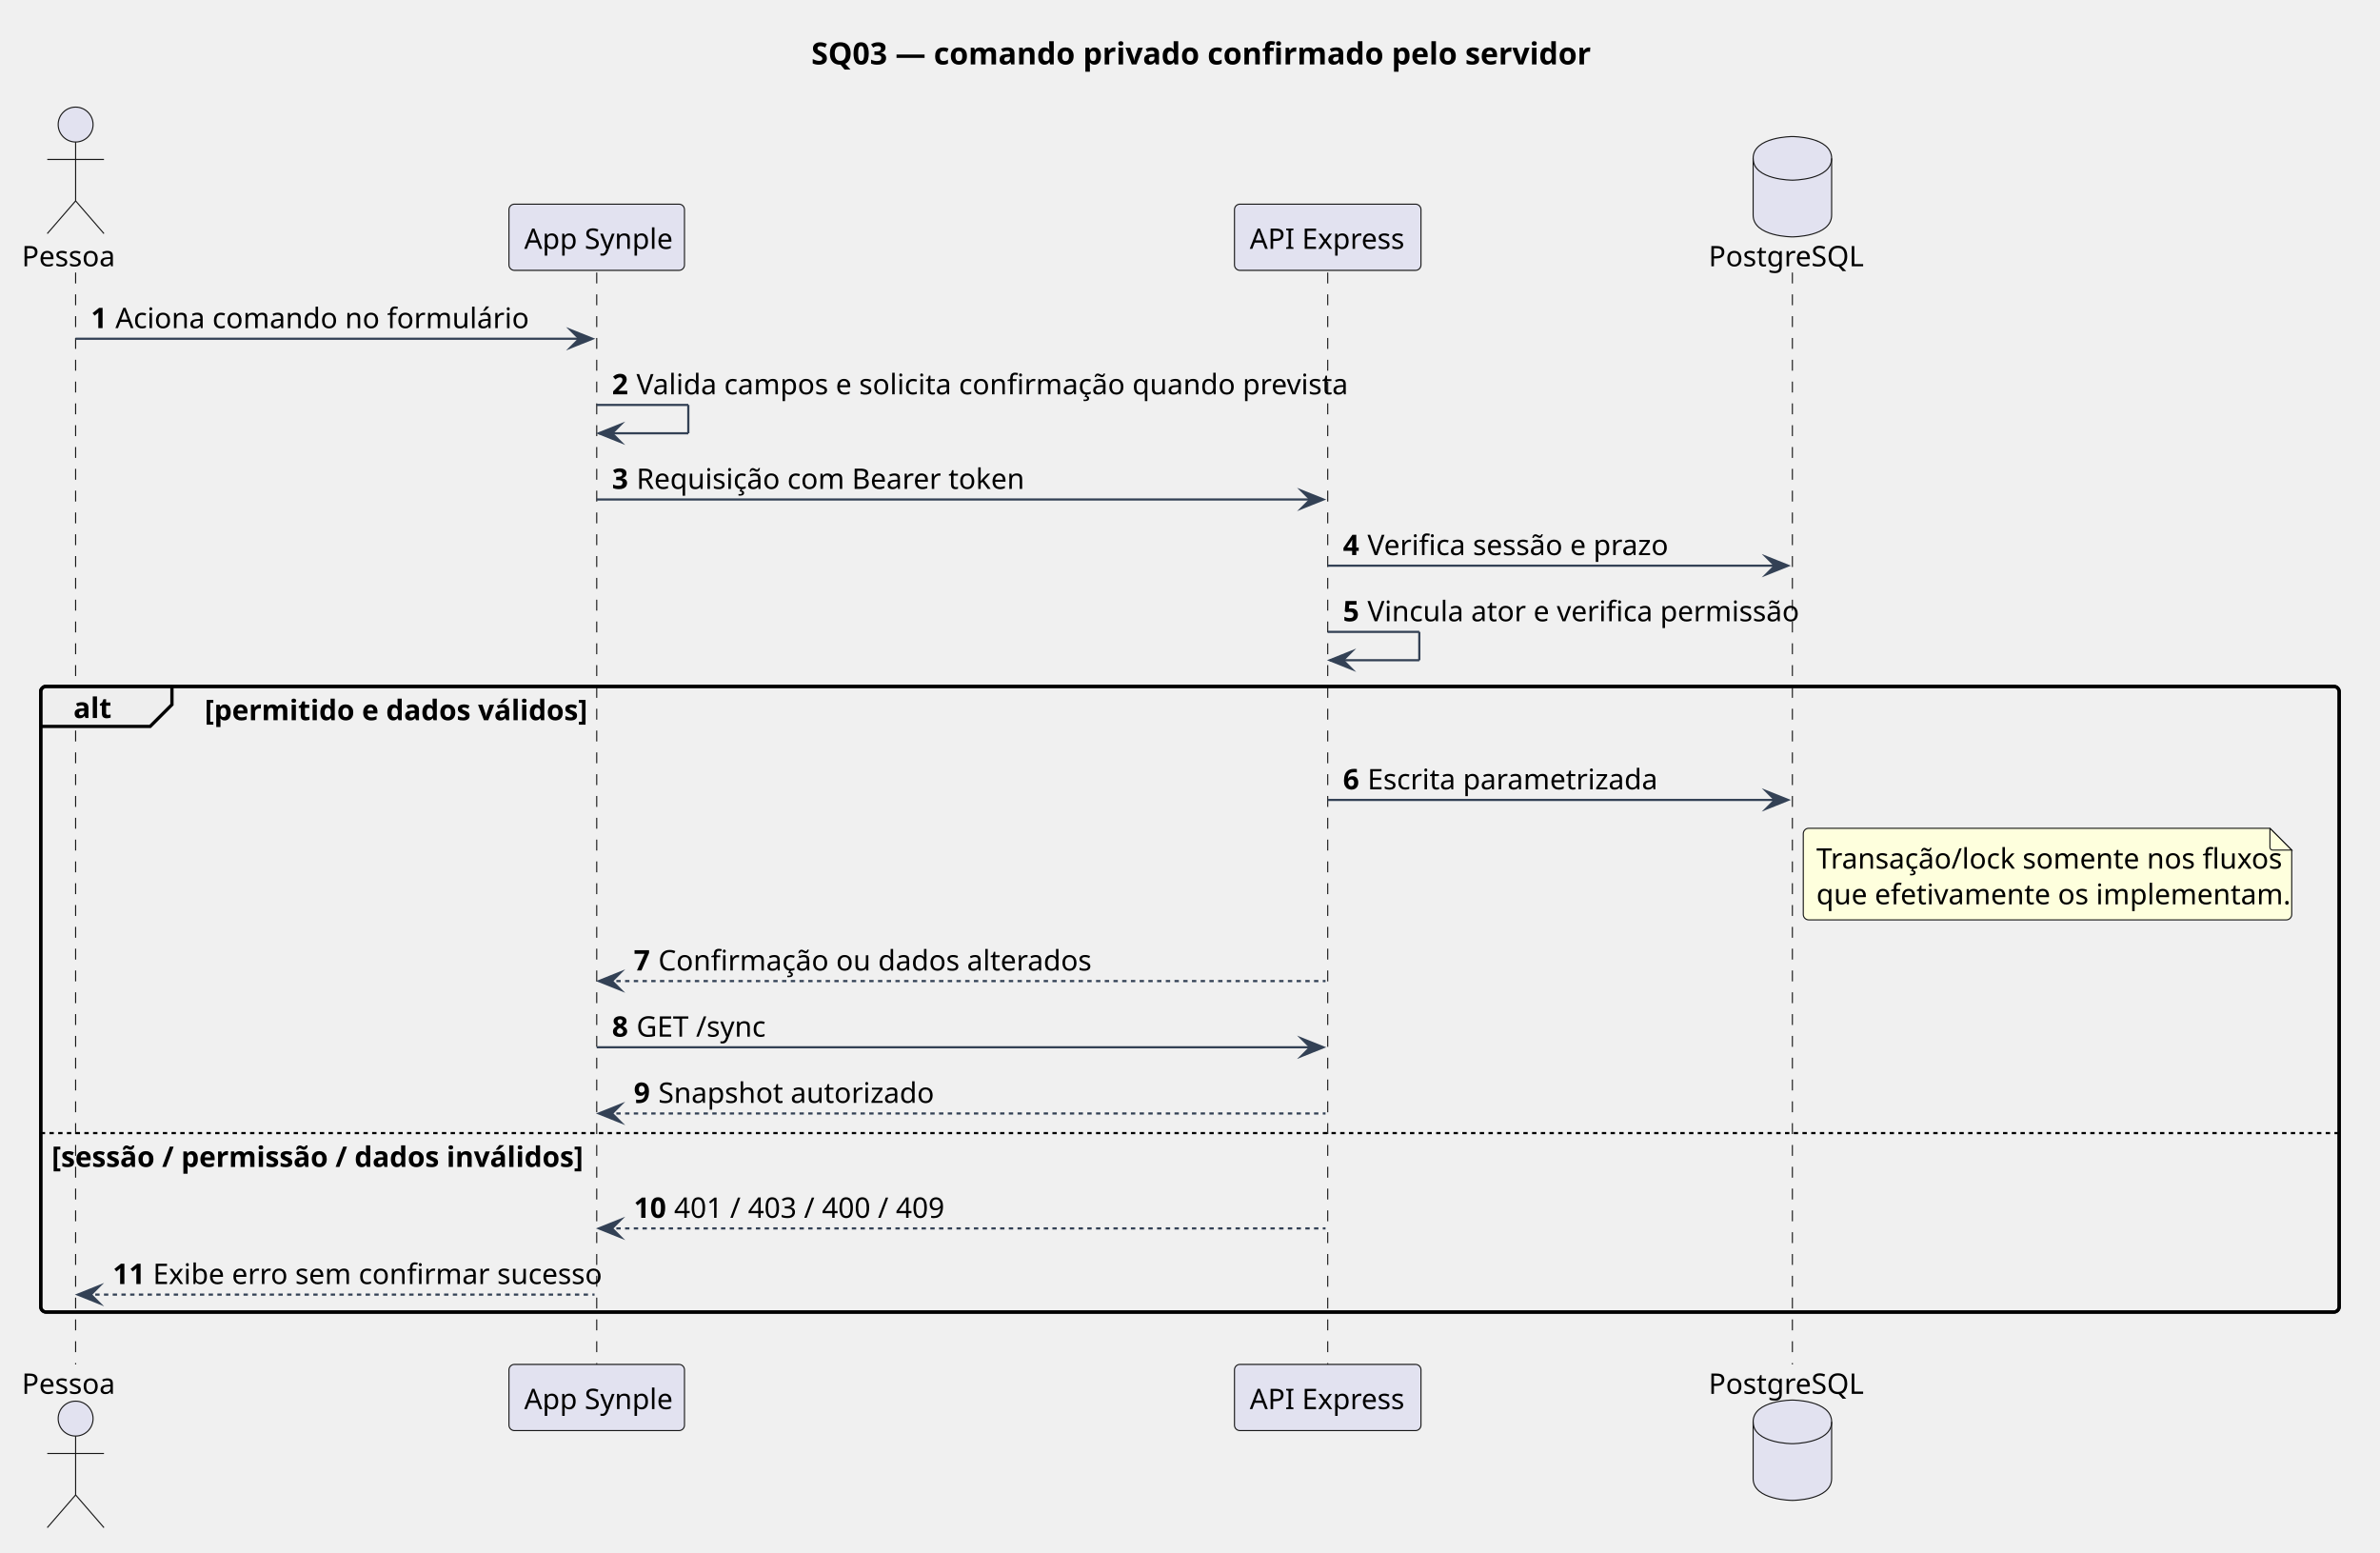
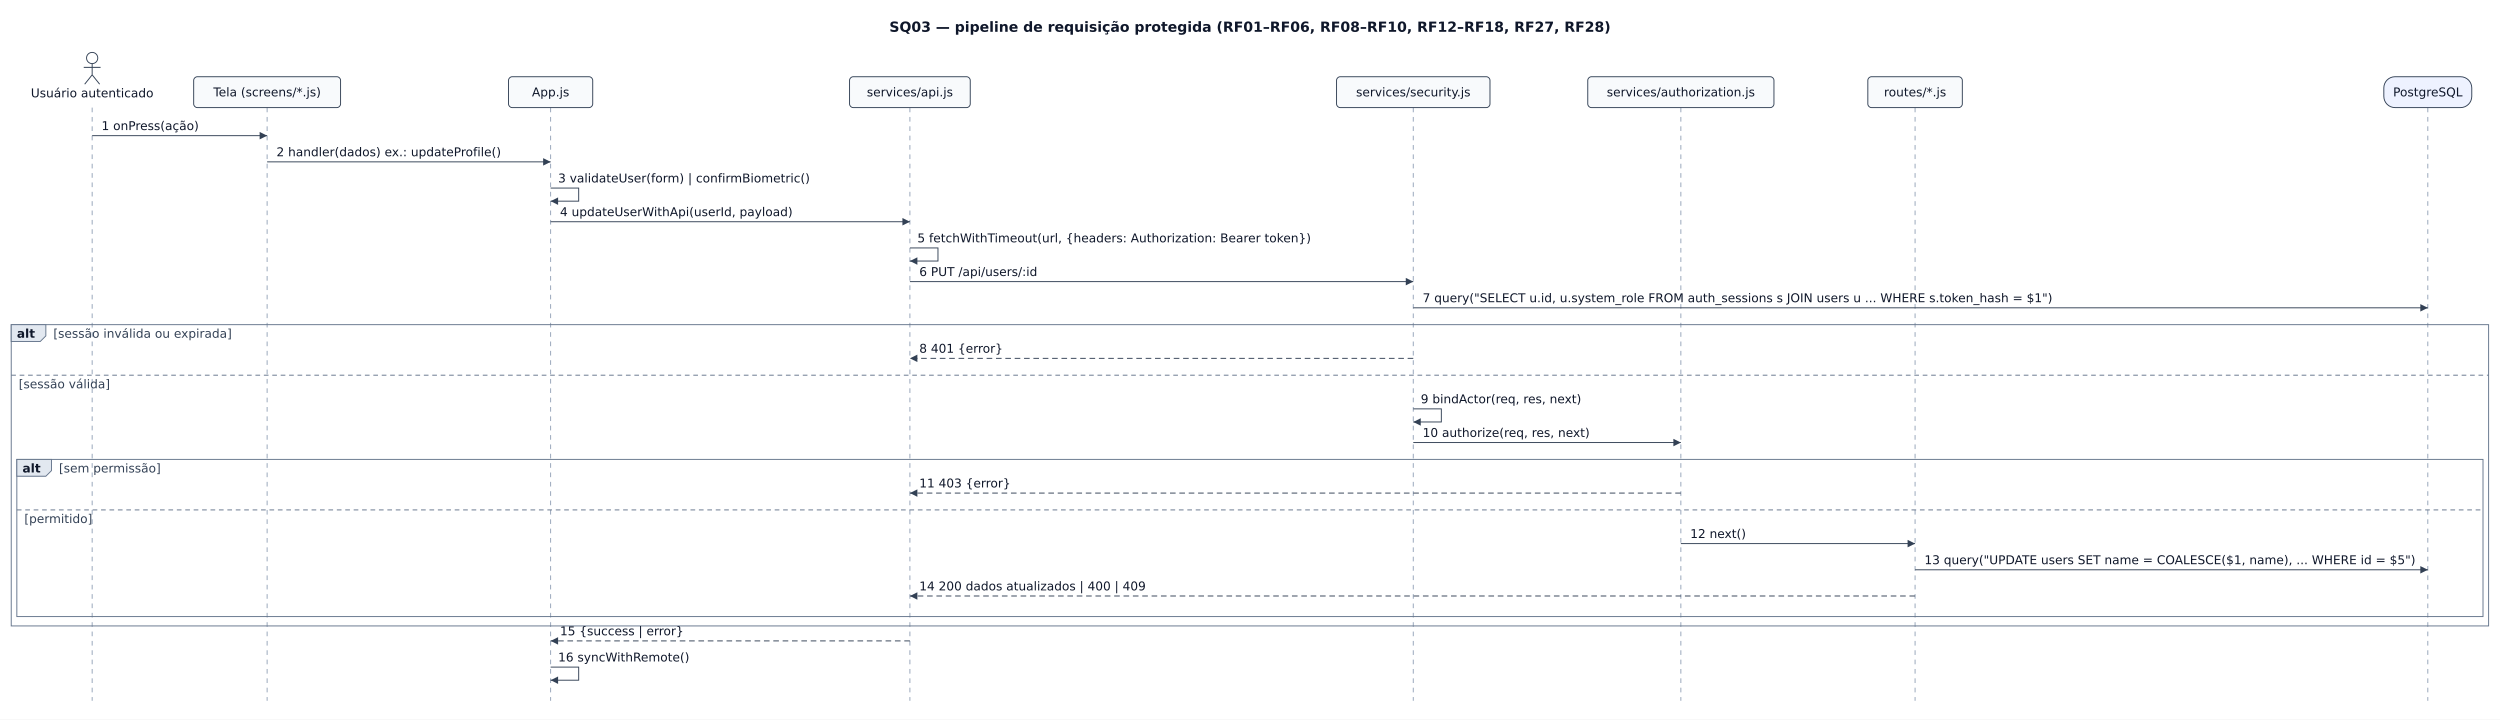
- <svg xmlns="http://www.w3.org/2000/svg" version="1.1" data-diagram-type="SEQUENCE" style="width:1478px;height:964px;background:#FFFFFF;" width="1478.75px" height="964.167px" viewBox="0 0 1478 964" zoomAndPan="magnify" preserveAspectRatio="none" contentStyleType="text/css">
-   <defs />
-   <g font-family="sans-serif" lengthAdjust="spacing">
-     <g class="title" data-source-line="11">
-       <text x="503.827" y="39.993" fill="#000" font-size="18.958" textLength="469.385" font-weight="700">SQ03 — comando privado confirmado pelo servidor</text>
-     </g>
-     <rect x="25.296" y="426.182" width="1427.368" height="388.466" fill="none" style="stroke:#000;stroke-width:2.031;" rx="3.385" ry="3.385" />
-     <g class="participant-lifeline" data-qualified-name="Pessoa" data-entity-uid="part1" id="part1-lifeline" data-source-line="13">
-       <g>
-         <rect x="42.223" y="169.218" width="10.833" height="677.93" fill="#000" fill-opacity="0" />
-         <line x1="46.963" y1="169.218" x2="46.963" y2="847.148" style="stroke:#181818;stroke-width:0.677;stroke-dasharray:6.771,6.771;" />
-       </g>
-     </g>
-     <g class="participant-lifeline" data-qualified-name="App" data-entity-uid="part2" id="part2-lifeline" data-source-line="14">
-       <g>
-         <rect x="365.83" y="169.218" width="10.833" height="677.93" fill="#000" fill-opacity="0" />
-         <line x1="370.569" y1="169.218" x2="370.569" y2="847.148" style="stroke:#181818;stroke-width:0.677;stroke-dasharray:6.771,6.771;" />
-       </g>
-     </g>
-     <g class="participant-lifeline" data-qualified-name="API" data-entity-uid="part3" id="part3-lifeline" data-source-line="15">
-       <g>
-         <rect x="819.788" y="169.218" width="10.833" height="677.93" fill="#000" fill-opacity="0" />
-         <line x1="824.527" y1="169.218" x2="824.527" y2="847.148" style="stroke:#181818;stroke-width:0.677;stroke-dasharray:6.771,6.771;" />
-       </g>
-     </g>
-     <g class="participant-lifeline" data-qualified-name="DB" data-entity-uid="part4" id="part4-lifeline" data-source-line="16">
-       <g>
-         <rect x="1108.345" y="169.218" width="10.833" height="677.93" fill="#000" fill-opacity="0" />
-         <line x1="1113.085" y1="169.218" x2="1113.085" y2="847.148" style="stroke:#181818;stroke-width:0.677;stroke-dasharray:6.771,6.771;" />
-       </g>
-     </g>
-     <g class="participant participant-head" data-qualified-name="Pessoa" data-entity-uid="part1" id="part1-head" data-source-line="13">
-       <text x="13.542" y="165.35" fill="#000" font-size="17.604" textLength="58.718">Pessoa</text>
-       <ellipse cx="46.963" cy="77.336" rx="10.833" ry="10.833" fill="#E2E2F0" style="stroke:#181818;stroke-width:0.677;" />
-       <path d="M46.963,88.169 L46.963,124.731 M29.359,99.002 L64.567,99.002 M46.963,124.731 L29.359,145.044 M46.963,124.731 L64.567,145.044" style="stroke:#181818;stroke-width:0.677;" fill="none" />
-     </g>
-     <g class="participant participant-head" data-qualified-name="App" data-entity-uid="part2" id="part2-head" data-source-line="14">
-       <rect x="316.07" y="126.763" width="108.999" height="41.101" fill="#E2E2F0" style="stroke:#181818;stroke-width:0.677;" rx="3.385" ry="3.385" />
-       <text x="325.549" y="154.516" fill="#000" font-size="17.604" textLength="90.041">App Synple</text>
-     </g>
-     <g class="participant participant-head" data-qualified-name="API" data-entity-uid="part3" id="part3-head" data-source-line="15">
-       <rect x="766.619" y="126.763" width="115.816" height="41.101" fill="#E2E2F0" style="stroke:#181818;stroke-width:0.677;" rx="3.385" ry="3.385" />
-       <text x="776.099" y="154.516" fill="#000" font-size="17.604" textLength="96.857">API Express</text>
-     </g>
-     <g class="participant participant-head" data-qualified-name="DB" data-entity-uid="part4" id="part4-head" data-source-line="16">
-       <text x="1061.075" y="165.35" fill="#000" font-size="17.604" textLength="95.895">PostgreSQL</text>
-       <path d="M1088.71,98.325 C1088.71,84.784 1113.085,84.784 1113.085,84.784 C1113.085,84.784 1137.46,84.784 1137.46,98.325 L1137.46,133.534 C1137.46,147.075 1113.085,147.075 1113.085,147.075 C1113.085,147.075 1088.71,147.075 1088.71,133.534 L1088.71,98.325" style="stroke:#181818;stroke-width:0.677;" fill="#E2E2F0" />
-       <path d="M1088.71,98.325 C1088.71,111.867 1113.085,111.867 1113.085,111.867 C1113.085,111.867 1137.46,111.867 1137.46,98.325" style="stroke:#181818;stroke-width:0.677;" fill="none" />
-     </g>
-     <g class="participant participant-tail" data-qualified-name="Pessoa" data-entity-uid="part1" id="part1-tail" data-source-line="13">
-       <text x="13.542" y="865.422" fill="#000" font-size="17.604" textLength="58.718">Pessoa</text>
-       <ellipse cx="46.963" cy="880.801" rx="10.833" ry="10.833" fill="#E2E2F0" style="stroke:#181818;stroke-width:0.677;" />
-       <path d="M46.963,891.634 L46.963,928.197 M29.359,902.467 L64.567,902.467 M46.963,928.197 L29.359,948.509 M46.963,928.197 L64.567,948.509" style="stroke:#181818;stroke-width:0.677;" fill="none" />
-     </g>
-     <g class="participant participant-tail" data-qualified-name="App" data-entity-uid="part2" id="part2-tail" data-source-line="14">
-       <rect x="316.07" y="847.148" width="108.999" height="41.101" fill="#E2E2F0" style="stroke:#181818;stroke-width:0.677;" rx="3.385" ry="3.385" />
-       <text x="325.549" y="874.901" fill="#000" font-size="17.604" textLength="90.041">App Synple</text>
-     </g>
-     <g class="participant participant-tail" data-qualified-name="API" data-entity-uid="part3" id="part3-tail" data-source-line="15">
-       <rect x="766.619" y="847.148" width="115.816" height="41.101" fill="#E2E2F0" style="stroke:#181818;stroke-width:0.677;" rx="3.385" ry="3.385" />
-       <text x="776.099" y="874.901" fill="#000" font-size="17.604" textLength="96.857">API Express</text>
-     </g>
-     <g class="participant participant-tail" data-qualified-name="DB" data-entity-uid="part4" id="part4-tail" data-source-line="16">
-       <text x="1061.075" y="865.422" fill="#000" font-size="17.604" textLength="95.895">PostgreSQL</text>
-       <path d="M1088.71,882.832 C1088.71,869.29 1113.085,869.29 1113.085,869.29 C1113.085,869.29 1137.46,869.29 1137.46,882.832 L1137.46,918.04 C1137.46,931.582 1113.085,931.582 1113.085,931.582 C1113.085,931.582 1088.71,931.582 1088.71,918.04 L1088.71,882.832" style="stroke:#181818;stroke-width:0.677;" fill="#E2E2F0" />
-       <path d="M1088.71,882.832 C1088.71,896.374 1113.085,896.374 1113.085,896.374 C1113.085,896.374 1137.46,896.374 1137.46,882.832" style="stroke:#181818;stroke-width:0.677;" fill="none" />
-     </g>
-     <g class="message" data-entity-1="part1" data-entity-2="part2" id="msg1" data-source-line="17">
-       <polygon points="354.319,204.902,367.861,210.319,354.319,215.736,359.736,210.319" fill="#334155" style="stroke:#334155;stroke-width:1.354;stroke-linejoin:miter;stroke-miterlimit:10;" />
-       <line x1="46.963" y1="210.319" x2="362.444" y2="210.319" style="stroke:#334155;stroke-width:1.354;" />
-       <text x="56.442" y="203.743" fill="#000" font-size="17.604" font-weight="700">1</text>
-       <text x="71.65" y="203.743" fill="#000" font-size="17.604" textLength="238.765">Aciona comando no formulário</text>
-     </g>
-     <g class="message" data-entity-1="part2" data-entity-2="part2" id="msg2" data-source-line="18">
-       <line x1="370.569" y1="251.42" x2="427.444" y2="251.42" style="stroke:#334155;stroke-width:1.354;" />
-       <line x1="427.444" y1="251.42" x2="427.444" y2="269.024" style="stroke:#334155;stroke-width:1.354;" />
-       <line x1="371.923" y1="269.024" x2="427.444" y2="269.024" style="stroke:#334155;stroke-width:1.354;" />
-       <polygon points="385.465,263.608,371.923,269.024,385.465,274.441,380.048,269.024" fill="#334155" style="stroke:#334155;stroke-width:1.354;stroke-linejoin:miter;stroke-miterlimit:10;" />
-       <text x="380.048" y="244.844" fill="#000" font-size="17.604" font-weight="700">2</text>
-       <text x="395.256" y="244.844" fill="#000" font-size="17.604" textLength="419.792">Valida campos e solicita confirmação quando prevista</text>
-     </g>
-     <g class="message" data-entity-1="part2" data-entity-2="part3" id="msg3" data-source-line="19">
-       <polygon points="808.277,304.709,821.819,310.125,808.277,315.542,813.694,310.125" fill="#334155" style="stroke:#334155;stroke-width:1.354;stroke-linejoin:miter;stroke-miterlimit:10;" />
-       <line x1="370.569" y1="310.125" x2="816.402" y2="310.125" style="stroke:#334155;stroke-width:1.354;" />
-       <text x="380.048" y="303.549" fill="#000" font-size="17.604" font-weight="700">3</text>
-       <text x="395.256" y="303.549" fill="#000" font-size="17.604" textLength="230.926">Requisição com Bearer token</text>
-     </g>
-     <g class="message" data-entity-1="part3" data-entity-2="part4" id="msg4" data-source-line="20">
-       <polygon points="1096.835,345.81,1110.377,351.226,1096.835,356.643,1102.252,351.226" fill="#334155" style="stroke:#334155;stroke-width:1.354;stroke-linejoin:miter;stroke-miterlimit:10;" />
-       <line x1="824.527" y1="351.226" x2="1104.96" y2="351.226" style="stroke:#334155;stroke-width:1.354;" />
-       <text x="834.006" y="344.65" fill="#000" font-size="17.604" font-weight="700">4</text>
-       <text x="849.214" y="344.65" fill="#000" font-size="17.604" textLength="182.978">Verifica sessão e prazo</text>
-     </g>
-     <g class="message" data-entity-1="part3" data-entity-2="part3" id="msg5" data-source-line="21">
-       <line x1="824.527" y1="392.327" x2="881.402" y2="392.327" style="stroke:#334155;stroke-width:1.354;" />
-       <line x1="881.402" y1="392.327" x2="881.402" y2="409.932" style="stroke:#334155;stroke-width:1.354;" />
-       <line x1="825.881" y1="409.932" x2="881.402" y2="409.932" style="stroke:#334155;stroke-width:1.354;" />
-       <polygon points="839.423,404.515,825.881,409.932,839.423,415.348,834.006,409.932" fill="#334155" style="stroke:#334155;stroke-width:1.354;stroke-linejoin:miter;stroke-miterlimit:10;" />
-       <text x="834.006" y="385.751" fill="#000" font-size="17.604" font-weight="700">5</text>
-       <text x="849.214" y="385.751" fill="#000" font-size="17.604" textLength="254.392">Vincula ator e verifica permissão</text>
-     </g>
-     <path d="M28.682,426.182 L106.778,426.182 L106.778,437.491 L93.236,451.033 L25.296,451.033 L25.296,429.567 A3.385,3.385 0 0 1 28.682,426.182" style="stroke:#000;stroke-width:2.031;" fill="#EEE" />
-     <rect x="25.296" y="426.182" width="1427.368" height="388.466" fill="none" style="stroke:#000;stroke-width:2.031;" rx="3.385" ry="3.385" />
-     <text x="45.609" y="445.81" fill="#000" font-size="17.604" textLength="20.544" font-weight="700">alt</text>
-     <text x="127.09" y="447.165" fill="#000" font-size="17.604" textLength="228.889" font-weight="700">[permitido e dados válidos]</text>
-     <g class="message" data-entity-1="part3" data-entity-2="part4" id="msg6" data-source-line="23">
-       <polygon points="1096.835,491.256,1110.377,496.672,1096.835,502.089,1102.252,496.672" fill="#334155" style="stroke:#334155;stroke-width:1.354;stroke-linejoin:miter;stroke-miterlimit:10;" />
-       <line x1="824.527" y1="496.672" x2="1104.96" y2="496.672" style="stroke:#334155;stroke-width:1.354;" />
-       <text x="834.006" y="490.096" fill="#000" font-size="17.604" font-weight="700">6</text>
-       <text x="849.214" y="490.096" fill="#000" font-size="17.604" textLength="171.219">Escrita parametrizada</text>
-     </g>
-     <path d="M1119.856,517.662 L1119.856,567.766 A3.385,3.385 0 0 0 1123.241,571.152 L1419.804,571.152 A3.385,3.385 0 0 0 1423.189,567.766 L1423.189,527.818 L1409.647,514.277 L1123.241,514.277 A3.385,3.385 0 0 0 1119.856,517.662" style="stroke:#181818;stroke-width:0.677;" fill="#FEFFDD" />
-     <path d="M1409.647,514.277 L1409.647,526.125 A1.693,1.693 0 0 0 1411.34,527.818 L1423.189,527.818 L1409.647,514.277" style="stroke:#181818;stroke-width:0.677;" fill="#FEFFDD" />
-     <text x="1127.981" y="539.322" fill="#000" font-size="17.604" textLength="275.933">Transação/lock somente nos fluxos</text>
-     <text x="1127.981" y="561.465" fill="#000" font-size="17.604" textLength="273.982">que efetivamente os implementam.</text>
-     <g class="message" data-entity-1="part3" data-entity-2="part2" id="msg7" data-source-line="28">
-       <polygon points="385.465,603.726,371.923,609.142,385.465,614.559,380.048,609.142" fill="#334155" style="stroke:#334155;stroke-width:1.354;stroke-linejoin:miter;stroke-miterlimit:10;" />
-       <line x1="377.34" y1="609.142" x2="823.173" y2="609.142" style="stroke:#334155;stroke-width:1.354;stroke-dasharray:2.708,2.708;" />
-       <text x="393.59" y="602.566" fill="#000" font-size="17.604" font-weight="700">7</text>
-       <text x="408.797" y="602.566" fill="#000" font-size="17.604" textLength="254.435">Confirmação ou dados alterados</text>
-     </g>
-     <g class="message" data-entity-1="part2" data-entity-2="part3" id="msg8" data-source-line="29">
-       <polygon points="808.277,644.827,821.819,650.243,808.277,655.66,813.694,650.243" fill="#334155" style="stroke:#334155;stroke-width:1.354;stroke-linejoin:miter;stroke-miterlimit:10;" />
-       <line x1="370.569" y1="650.243" x2="816.402" y2="650.243" style="stroke:#334155;stroke-width:1.354;" />
-       <text x="380.048" y="643.667" fill="#000" font-size="17.604" font-weight="700">8</text>
-       <text x="395.256" y="643.667" fill="#000" font-size="17.604" textLength="82.167">GET /sync</text>
-     </g>
-     <g class="message" data-entity-1="part3" data-entity-2="part2" id="msg9" data-source-line="30">
-       <polygon points="385.465,685.928,371.923,691.344,385.465,696.761,380.048,691.344" fill="#334155" style="stroke:#334155;stroke-width:1.354;stroke-linejoin:miter;stroke-miterlimit:10;" />
-       <line x1="377.34" y1="691.344" x2="823.173" y2="691.344" style="stroke:#334155;stroke-width:1.354;stroke-dasharray:2.708,2.708;" />
-       <text x="393.59" y="684.768" fill="#000" font-size="17.604" font-weight="700">9</text>
-       <text x="408.797" y="684.768" fill="#000" font-size="17.604" textLength="161.489">Snapshot autorizado</text>
-     </g>
-     <line x1="25.296" y1="703.532" x2="1452.664" y2="703.532" style="stroke:#000;stroke-width:1.354;stroke-dasharray:2.708,2.708;" />
-     <text x="32.067" y="724.515" fill="#000" font-size="17.604" textLength="321.878" font-weight="700">[sessão / permissão / dados inválidos]</text>
-     <g class="message" data-entity-1="part3" data-entity-2="part2" id="msg10" data-source-line="32">
-       <polygon points="385.465,757.297,371.923,762.713,385.465,768.13,380.048,762.713" fill="#334155" style="stroke:#334155;stroke-width:1.354;stroke-linejoin:miter;stroke-miterlimit:10;" />
-       <line x1="377.34" y1="762.713" x2="823.173" y2="762.713" style="stroke:#334155;stroke-width:1.354;stroke-dasharray:2.708,2.708;" />
-       <text x="393.59" y="756.137" fill="#000" font-size="17.604" textLength="19.581" font-weight="700">10</text>
-       <text x="418.588" y="756.137" fill="#000" font-size="17.604" textLength="161.506">401 / 403 / 400 / 409</text>
-     </g>
-     <g class="message" data-entity-1="part2" data-entity-2="part1" id="msg11" data-source-line="33">
-       <polygon points="61.859,798.398,48.317,803.814,61.859,809.231,56.442,803.814" fill="#334155" style="stroke:#334155;stroke-width:1.354;stroke-linejoin:miter;stroke-miterlimit:10;" />
-       <line x1="53.734" y1="803.814" x2="369.215" y2="803.814" style="stroke:#334155;stroke-width:1.354;stroke-dasharray:2.708,2.708;" />
-       <text x="69.984" y="797.238" fill="#000" font-size="17.604" textLength="19.581" font-weight="700">11</text>
-       <text x="94.982" y="797.238" fill="#000" font-size="17.604" textLength="266.108">Exibe erro sem confirmar sucesso</text>
-     </g>
-   </g>
+ <svg xmlns="http://www.w3.org/2000/svg" width="2672" height="769" viewBox="0 0 2672 769" font-family="DejaVu Sans, Arial, sans-serif" font-size="13" fill="#0F172A">
+   <defs>
+     <marker id="ah" viewBox="0 0 10 10" refX="10" refY="5" markerWidth="8" markerHeight="8" orient="auto-start-reverse">
+       <path d="M0 0 L10 5 L0 10 z" fill="#334155" />
+     </marker>
+   </defs>
+   <rect width="100%" height="100%" fill="white" />
+   <line x1="2594.833" y1="115" x2="2594.833" y2="749" stroke="#94A3B8" stroke-dasharray="5 5" />
+   <line x1="2046.833" y1="115" x2="2046.833" y2="749" stroke="#94A3B8" stroke-dasharray="5 5" />
+   <line x1="1796.5" y1="115" x2="1796.5" y2="749" stroke="#94A3B8" stroke-dasharray="5 5" />
+   <line x1="1510.5" y1="115" x2="1510.5" y2="749" stroke="#94A3B8" stroke-dasharray="5 5" />
+   <line x1="972.5" y1="115" x2="972.5" y2="749" stroke="#94A3B8" stroke-dasharray="5 5" />
+   <line x1="588.5" y1="115" x2="588.5" y2="749" stroke="#94A3B8" stroke-dasharray="5 5" />
+   <line x1="285.5" y1="115" x2="285.5" y2="749" stroke="#94A3B8" stroke-dasharray="5 5" />
+   <line x1="98.5" y1="115" x2="98.5" y2="749" stroke="#94A3B8" stroke-dasharray="5 5" />
+   <text x="1336" y="34" text-anchor="middle" font-size="15" font-weight="bold">SQ03 — pipeline de requisição protegida (RF01–RF06, RF08–RF10, RF12–RF18, RF27, RF28)</text>
+   <circle cx="98.5" cy="62" r="6" fill="#fff" stroke="#334155" />
+   <path d="M98.5 68 v12 M89.5 72 h18 M98.5 80 l-8 10 M98.5 80 l8 10" stroke="#334155" fill="none" />
+   <text x="98.5" y="104" text-anchor="middle">Usuário autenticado</text>
+   <rect x="207.0" y="82" width="157.0" height="33" rx="4" fill="#F8FAFC" stroke="#334155" />
+   <text x="285.5" y="103.0" text-anchor="middle">Tela (screens/*.js)</text>
+   <rect x="543.5" y="82" width="90" height="33" rx="4" fill="#F8FAFC" stroke="#334155" />
+   <text x="588.5" y="103.0" text-anchor="middle">App.js</text>
+   <rect x="908.0" y="82" width="129.0" height="33" rx="4" fill="#F8FAFC" stroke="#334155" />
+   <text x="972.5" y="103.0" text-anchor="middle">services/api.js</text>
+   <rect x="1428.5" y="82" width="164.0" height="33" rx="4" fill="#F8FAFC" stroke="#334155" />
+   <text x="1510.5" y="103.0" text-anchor="middle">services/security.js</text>
+   <rect x="1697.0" y="82" width="199.0" height="33" rx="4" fill="#F8FAFC" stroke="#334155" />
+   <text x="1796.5" y="103.0" text-anchor="middle">services/authorization.js</text>
+   <rect x="1996.333" y="82" width="101.0" height="33" rx="4" fill="#F8FAFC" stroke="#334155" />
+   <text x="2046.833" y="103.0" text-anchor="middle">routes/*.js</text>
+   <rect x="2547.833" y="82" width="94.0" height="33" rx="12" fill="#EEF2FF" stroke="#334155" />
+   <text x="2594.833" y="103.0" text-anchor="middle">PostgreSQL</text>
+   <rect x="12" y="347" width="2647.833" height="322" fill="none" stroke="#64748B" />
+   <path d="M12 347 h37.0 v12 l-6 6 h-31.0 z" fill="#E2E8F0" stroke="#64748B" />
+   <text x="18" y="361" font-weight="bold">alt</text>
+   <text x="57.0" y="361" fill="#334155">[sessão inválida ou expirada]</text>
+   <line x1="12" y1="401" x2="2659.833" y2="401" stroke="#64748B" stroke-dasharray="5 4" />
+   <text x="20" y="415" fill="#334155">[sessão válida]</text>
+   <rect x="18" y="491" width="2635.833" height="168" fill="none" stroke="#64748B" />
+   <path d="M18 491 h37.0 v12 l-6 6 h-31.0 z" fill="#E2E8F0" stroke="#64748B" />
+   <text x="24" y="505" font-weight="bold">alt</text>
+   <text x="63.0" y="505" fill="#334155">[sem permissão]</text>
+   <line x1="18" y1="545" x2="2653.833" y2="545" stroke="#64748B" stroke-dasharray="5 4" />
+   <text x="26" y="559" fill="#334155">[permitido]</text>
+   <text x="108.5" y="139">1  onPress(ação)</text>
+   <line x1="98.5" y1="145" x2="285.5" y2="145" stroke="#334155" marker-end="url(#ah)" />
+   <text x="295.5" y="167">2  handler(dados)  ex.: updateProfile()</text>
+   <line x1="285.5" y1="173" x2="588.5" y2="173" stroke="#334155" marker-end="url(#ah)" />
+   <text x="596.5" y="195">3  validateUser(form) | confirmBiometric()</text>
+   <path d="M588.5 201 h30 v14 h-30" fill="none" stroke="#334155" marker-end="url(#ah)" />
+   <text x="598.5" y="231">4  updateUserWithApi(userId, payload)</text>
+   <line x1="588.5" y1="237" x2="972.5" y2="237" stroke="#334155" marker-end="url(#ah)" />
+   <text x="980.5" y="259">5  fetchWithTimeout(url, {headers: Authorization: Bearer token})</text>
+   <path d="M972.5 265 h30 v14 h-30" fill="none" stroke="#334155" marker-end="url(#ah)" />
+   <text x="982.5" y="295">6  PUT /api/users/:id</text>
+   <line x1="972.5" y1="301" x2="1510.5" y2="301" stroke="#334155" marker-end="url(#ah)" />
+   <text x="1520.5" y="323">7  query("SELECT u.id, u.system_role FROM auth_sessions s JOIN users u ... WHERE s.token_hash = $1")</text>
+   <line x1="1510.5" y1="329" x2="2594.833" y2="329" stroke="#334155" marker-end="url(#ah)" />
+   <text x="982.5" y="377">8  401 {error}</text>
+   <line x1="1510.5" y1="383" x2="972.5" y2="383" stroke="#334155" stroke-dasharray="6 4" marker-end="url(#ah)" />
+   <text x="1518.5" y="431">9  bindActor(req, res, next)</text>
+   <path d="M1510.5 437 h30 v14 h-30" fill="none" stroke="#334155" marker-end="url(#ah)" />
+   <text x="1520.5" y="467">10  authorize(req, res, next)</text>
+   <line x1="1510.5" y1="473" x2="1796.5" y2="473" stroke="#334155" marker-end="url(#ah)" />
+   <text x="982.5" y="521">11  403 {error}</text>
+   <line x1="1796.5" y1="527" x2="972.5" y2="527" stroke="#334155" stroke-dasharray="6 4" marker-end="url(#ah)" />
+   <text x="1806.5" y="575">12  next()</text>
+   <line x1="1796.5" y1="581" x2="2046.833" y2="581" stroke="#334155" marker-end="url(#ah)" />
+   <text x="2056.833" y="603">13  query("UPDATE users SET name = COALESCE($1, name), ... WHERE id = $5")</text>
+   <line x1="2046.833" y1="609" x2="2594.833" y2="609" stroke="#334155" marker-end="url(#ah)" />
+   <text x="982.5" y="631">14  200 dados atualizados | 400 | 409</text>
+   <line x1="2046.833" y1="637" x2="972.5" y2="637" stroke="#334155" stroke-dasharray="6 4" marker-end="url(#ah)" />
+   <text x="598.5" y="679">15  {success | error}</text>
+   <line x1="972.5" y1="685" x2="588.5" y2="685" stroke="#334155" stroke-dasharray="6 4" marker-end="url(#ah)" />
+   <text x="596.5" y="707">16  syncWithRemote()</text>
+   <path d="M588.5 713 h30 v14 h-30" fill="none" stroke="#334155" marker-end="url(#ah)" />
</svg>
